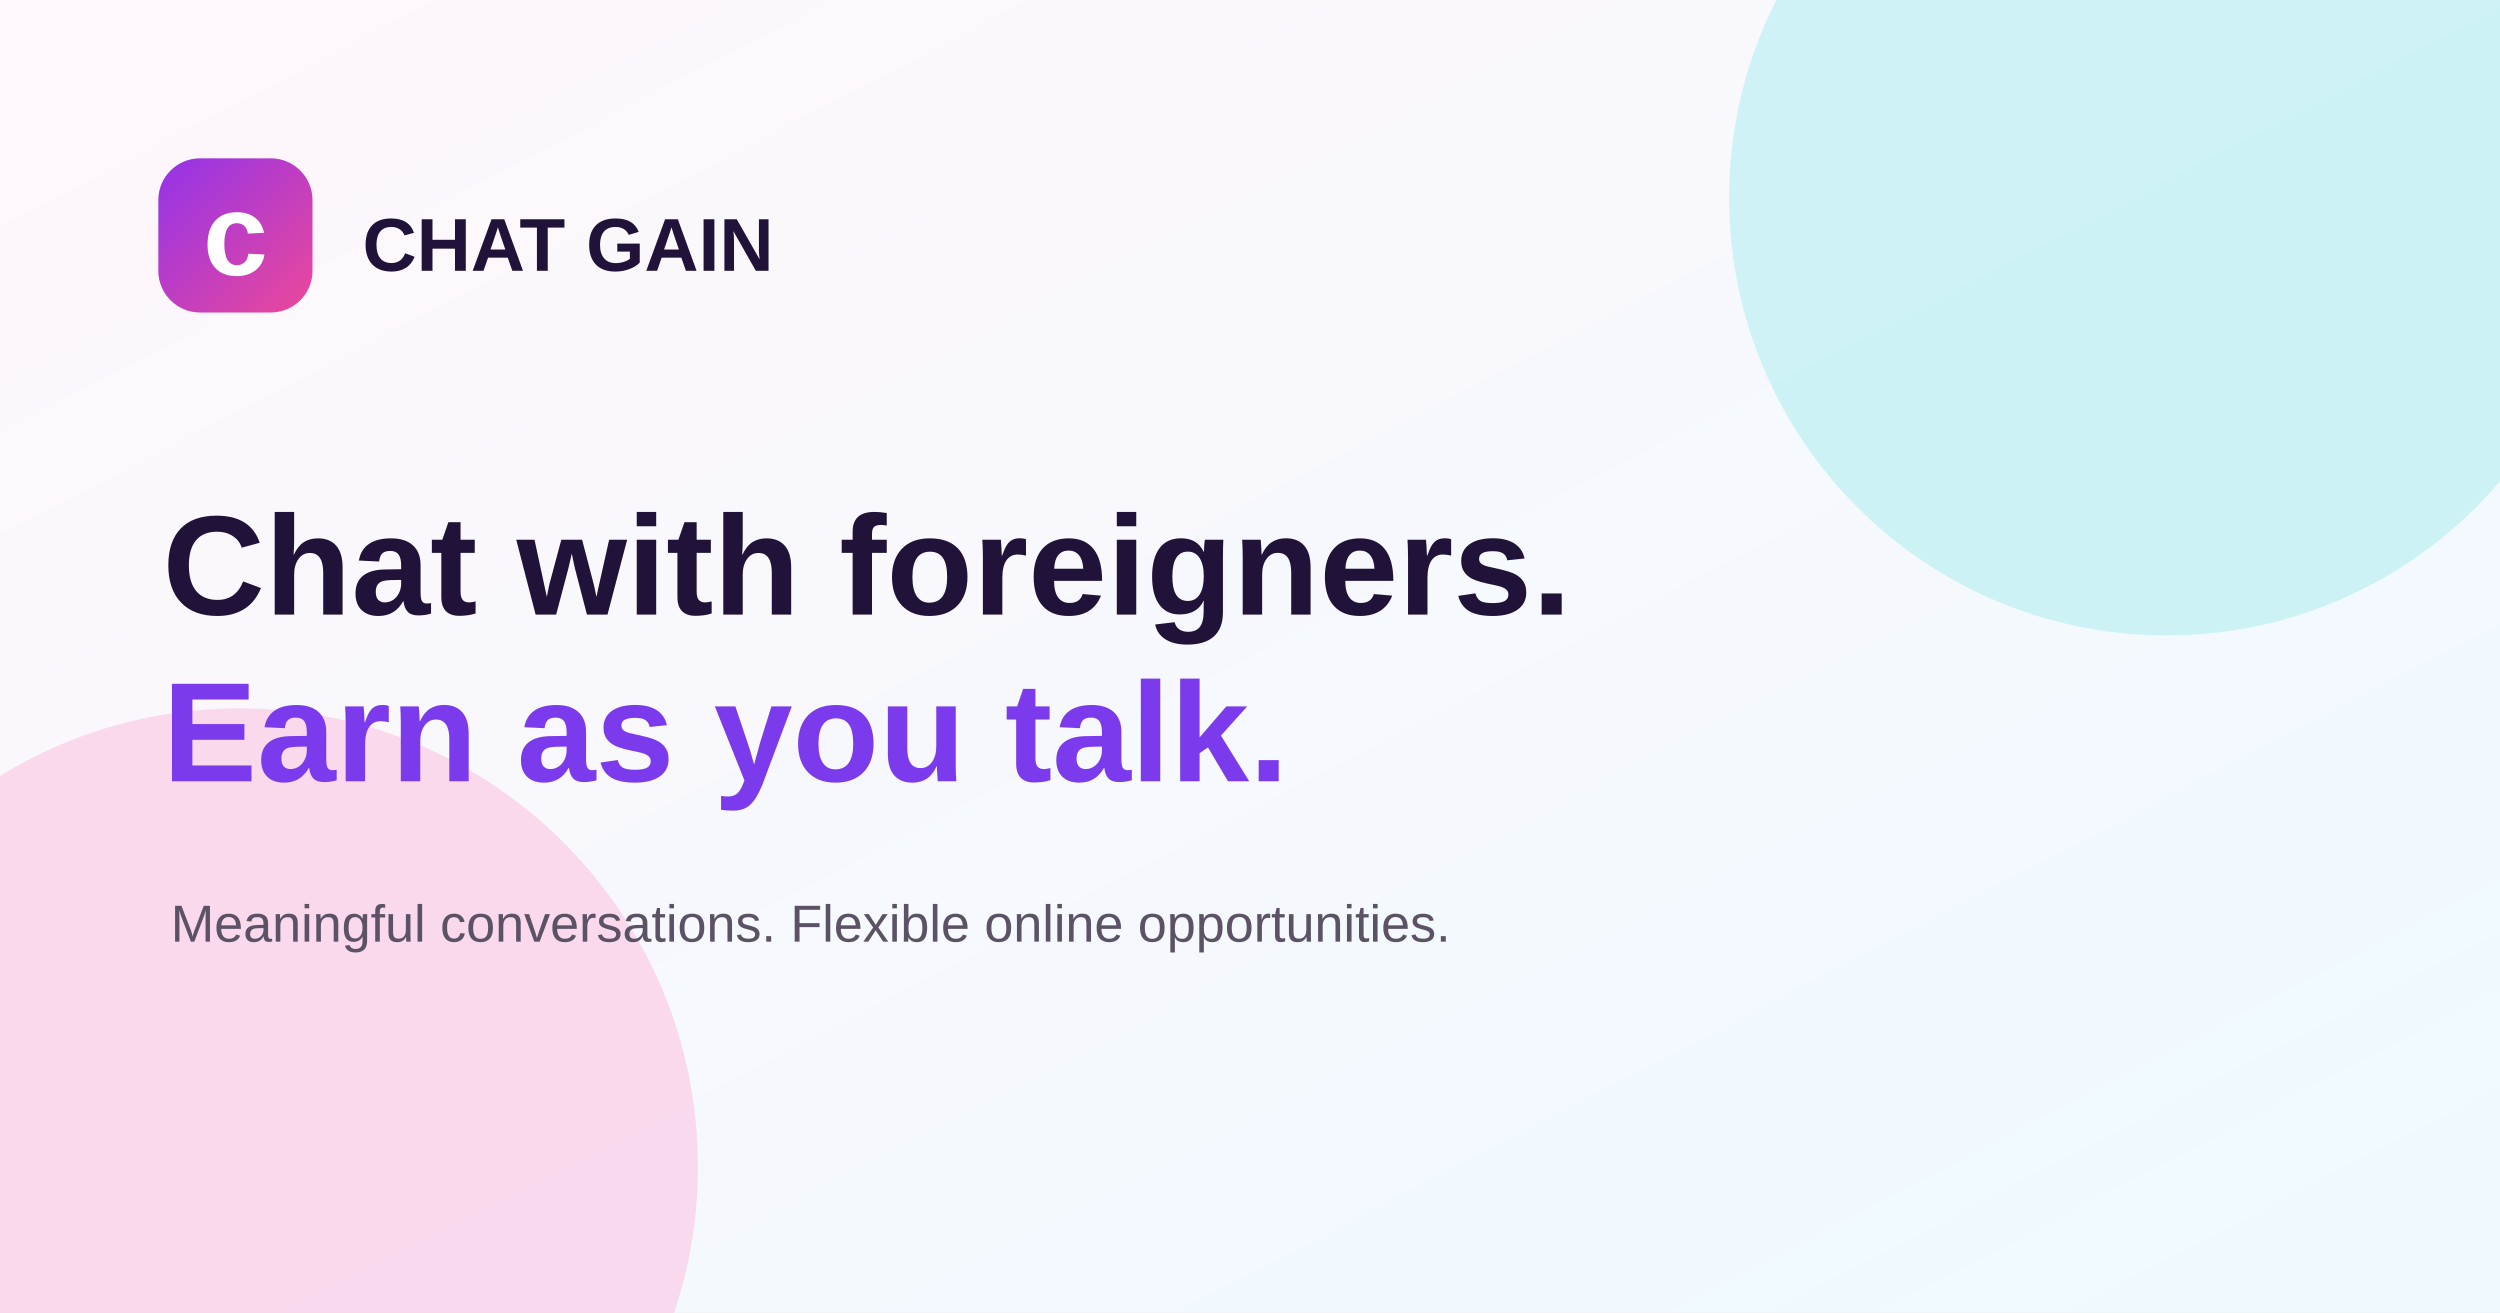
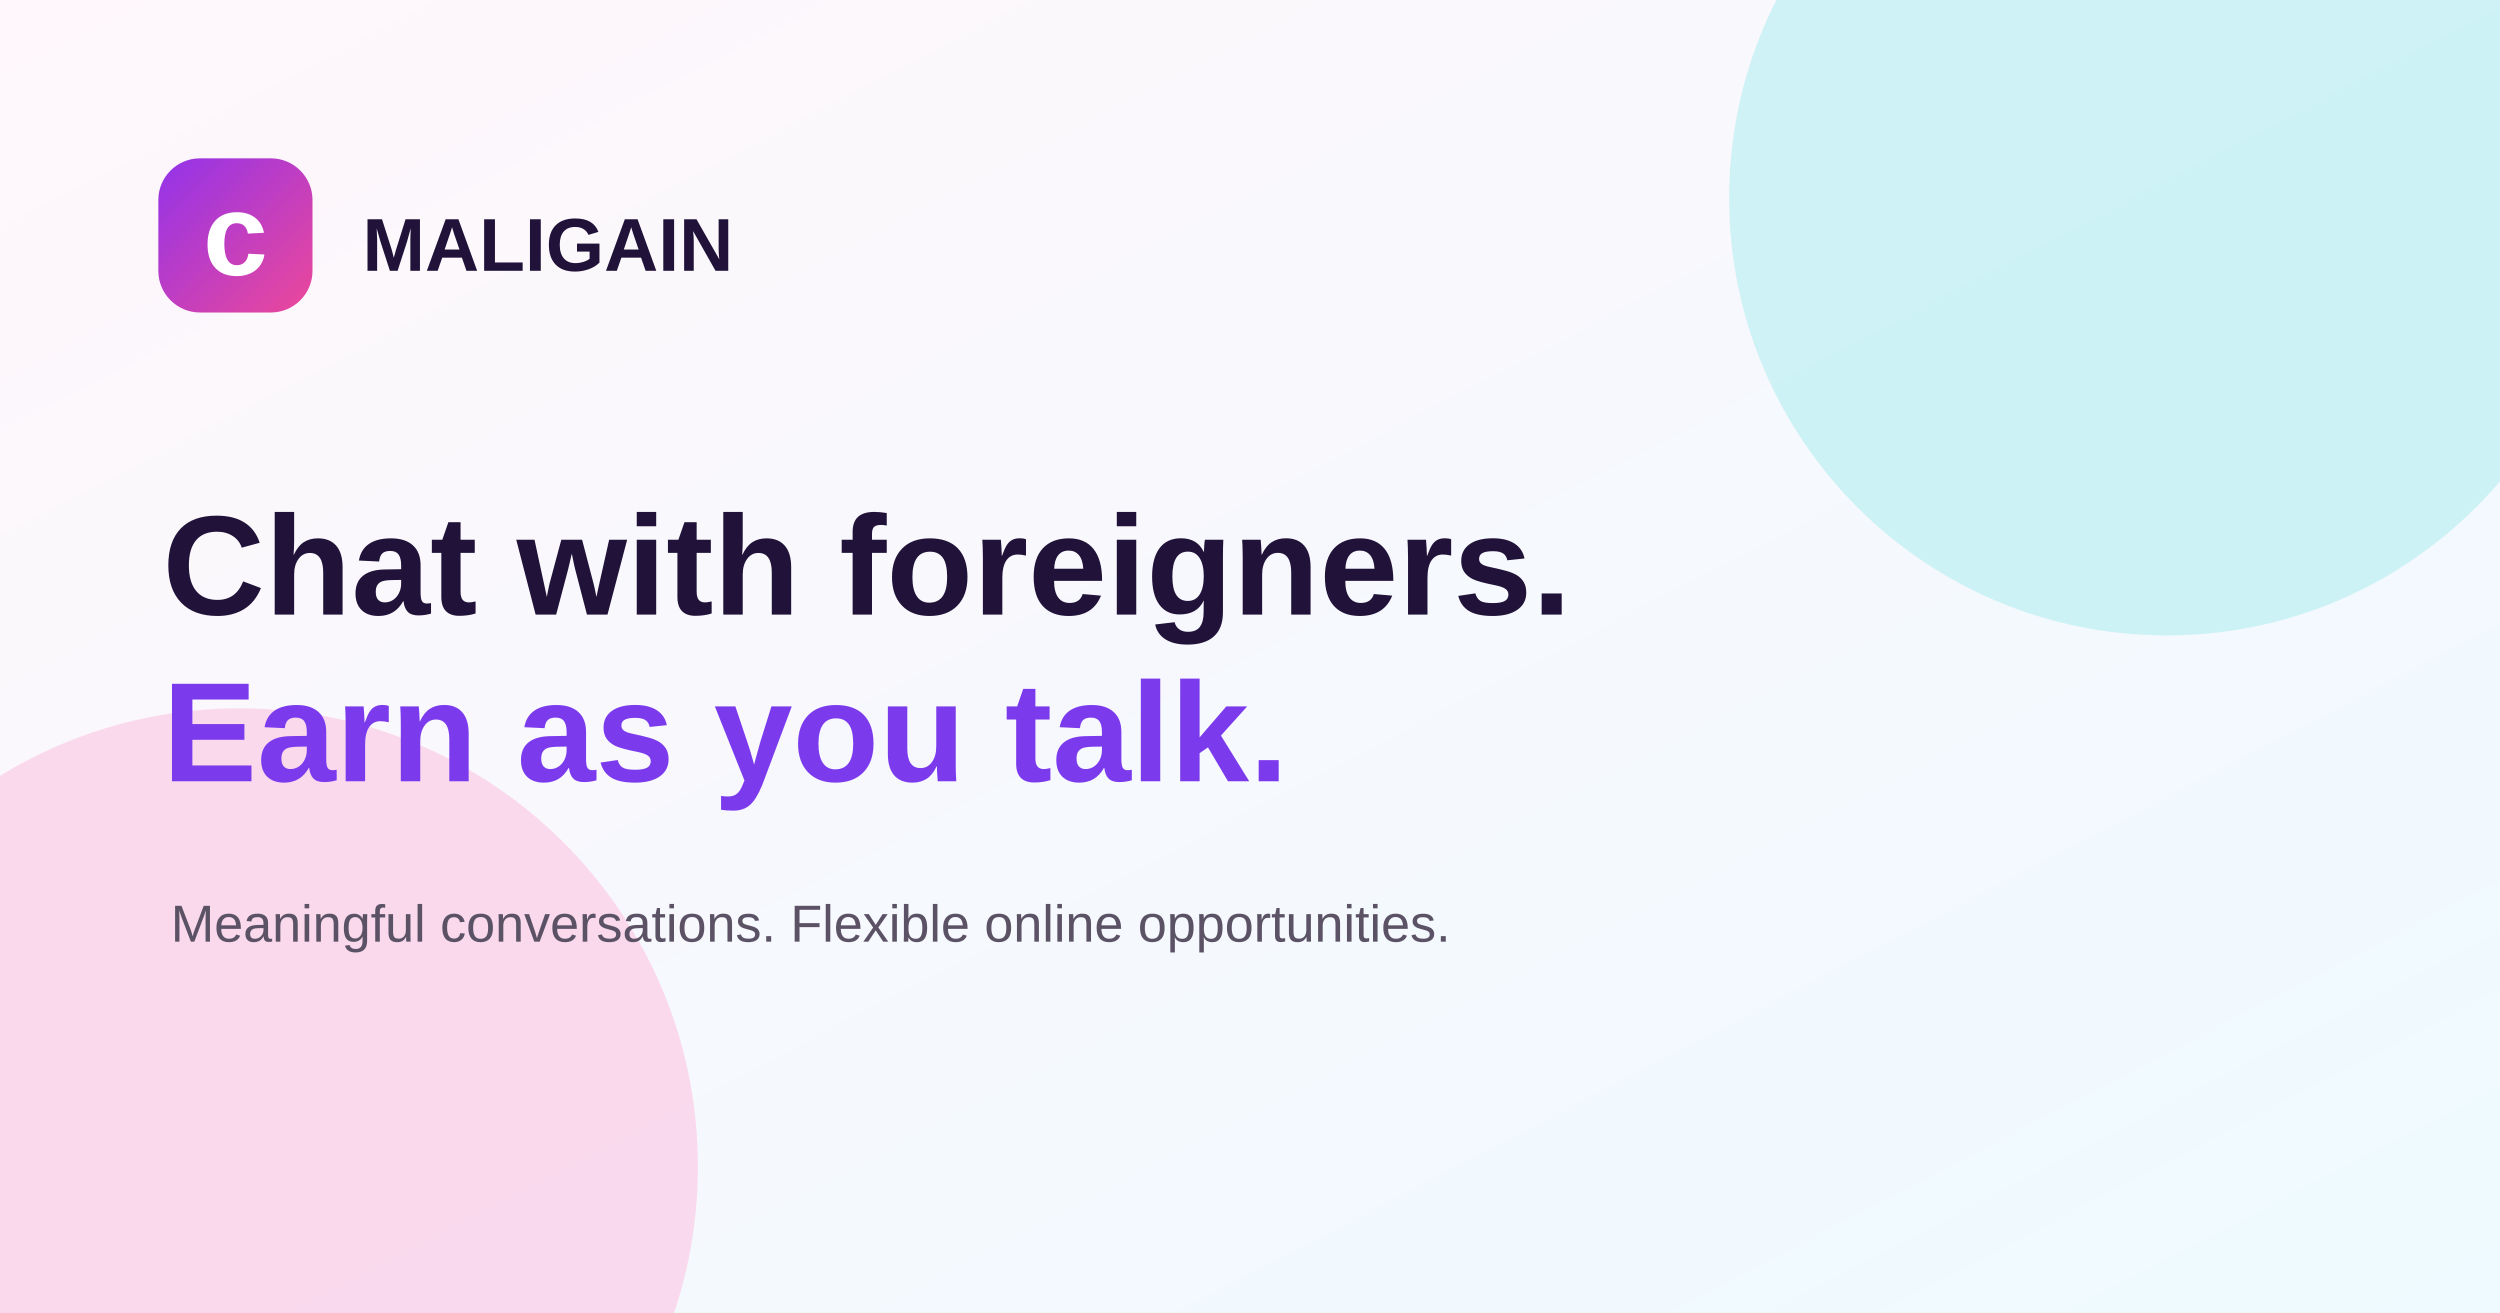
<svg xmlns="http://www.w3.org/2000/svg" width="1200" height="630" viewBox="0 0 1200 630" role="img" aria-labelledby="title desc">
  <defs>
    <linearGradient id="background" x1="0" y1="0" x2="1" y2="1">
      <stop offset="0" stop-color="#fff7fb" />
      <stop offset="1" stop-color="#eefaff" />
    </linearGradient>
    <linearGradient id="accent" x1="0" y1="0" x2="1" y2="1">
      <stop offset="0" stop-color="#9333ea" />
      <stop offset="1" stop-color="#ec4899" />
    </linearGradient>
  </defs>
  <rect width="1200" height="630" fill="url(#background)" />
  <circle cx="1040" cy="95" r="210" fill="#bceff2" opacity=".7" />
  <circle cx="115" cy="560" r="220" fill="#fbcfe8" opacity=".75" />
  <rect x="76" y="76" width="74" height="74" rx="20" fill="url(#accent)" />
  <text x="113" y="132" fill="#fff" font-family="Arial, sans-serif" font-size="56" font-weight="800" text-anchor="middle">c</text>
-   <text x="174" y="130" fill="#201238" font-family="Arial, sans-serif" font-size="36" font-weight="800">CHAT GAIN</text>
+   <text x="174" y="130" fill="#201238" font-family="Arial, sans-serif" font-size="36" font-weight="800">MALIGAIN</text>
  <text x="78" y="295" fill="#201238" font-family="Arial, sans-serif" font-size="68" font-weight="800">Chat with foreigners.</text>
  <text x="78" y="375" fill="#7c3aed" font-family="Arial, sans-serif" font-size="68" font-weight="800">Earn as you talk.</text>
  <text x="82" y="452" fill="#5b5365" font-family="Arial, sans-serif" font-size="25">Meaningful conversations. Flexible online opportunities.</text>
</svg>
